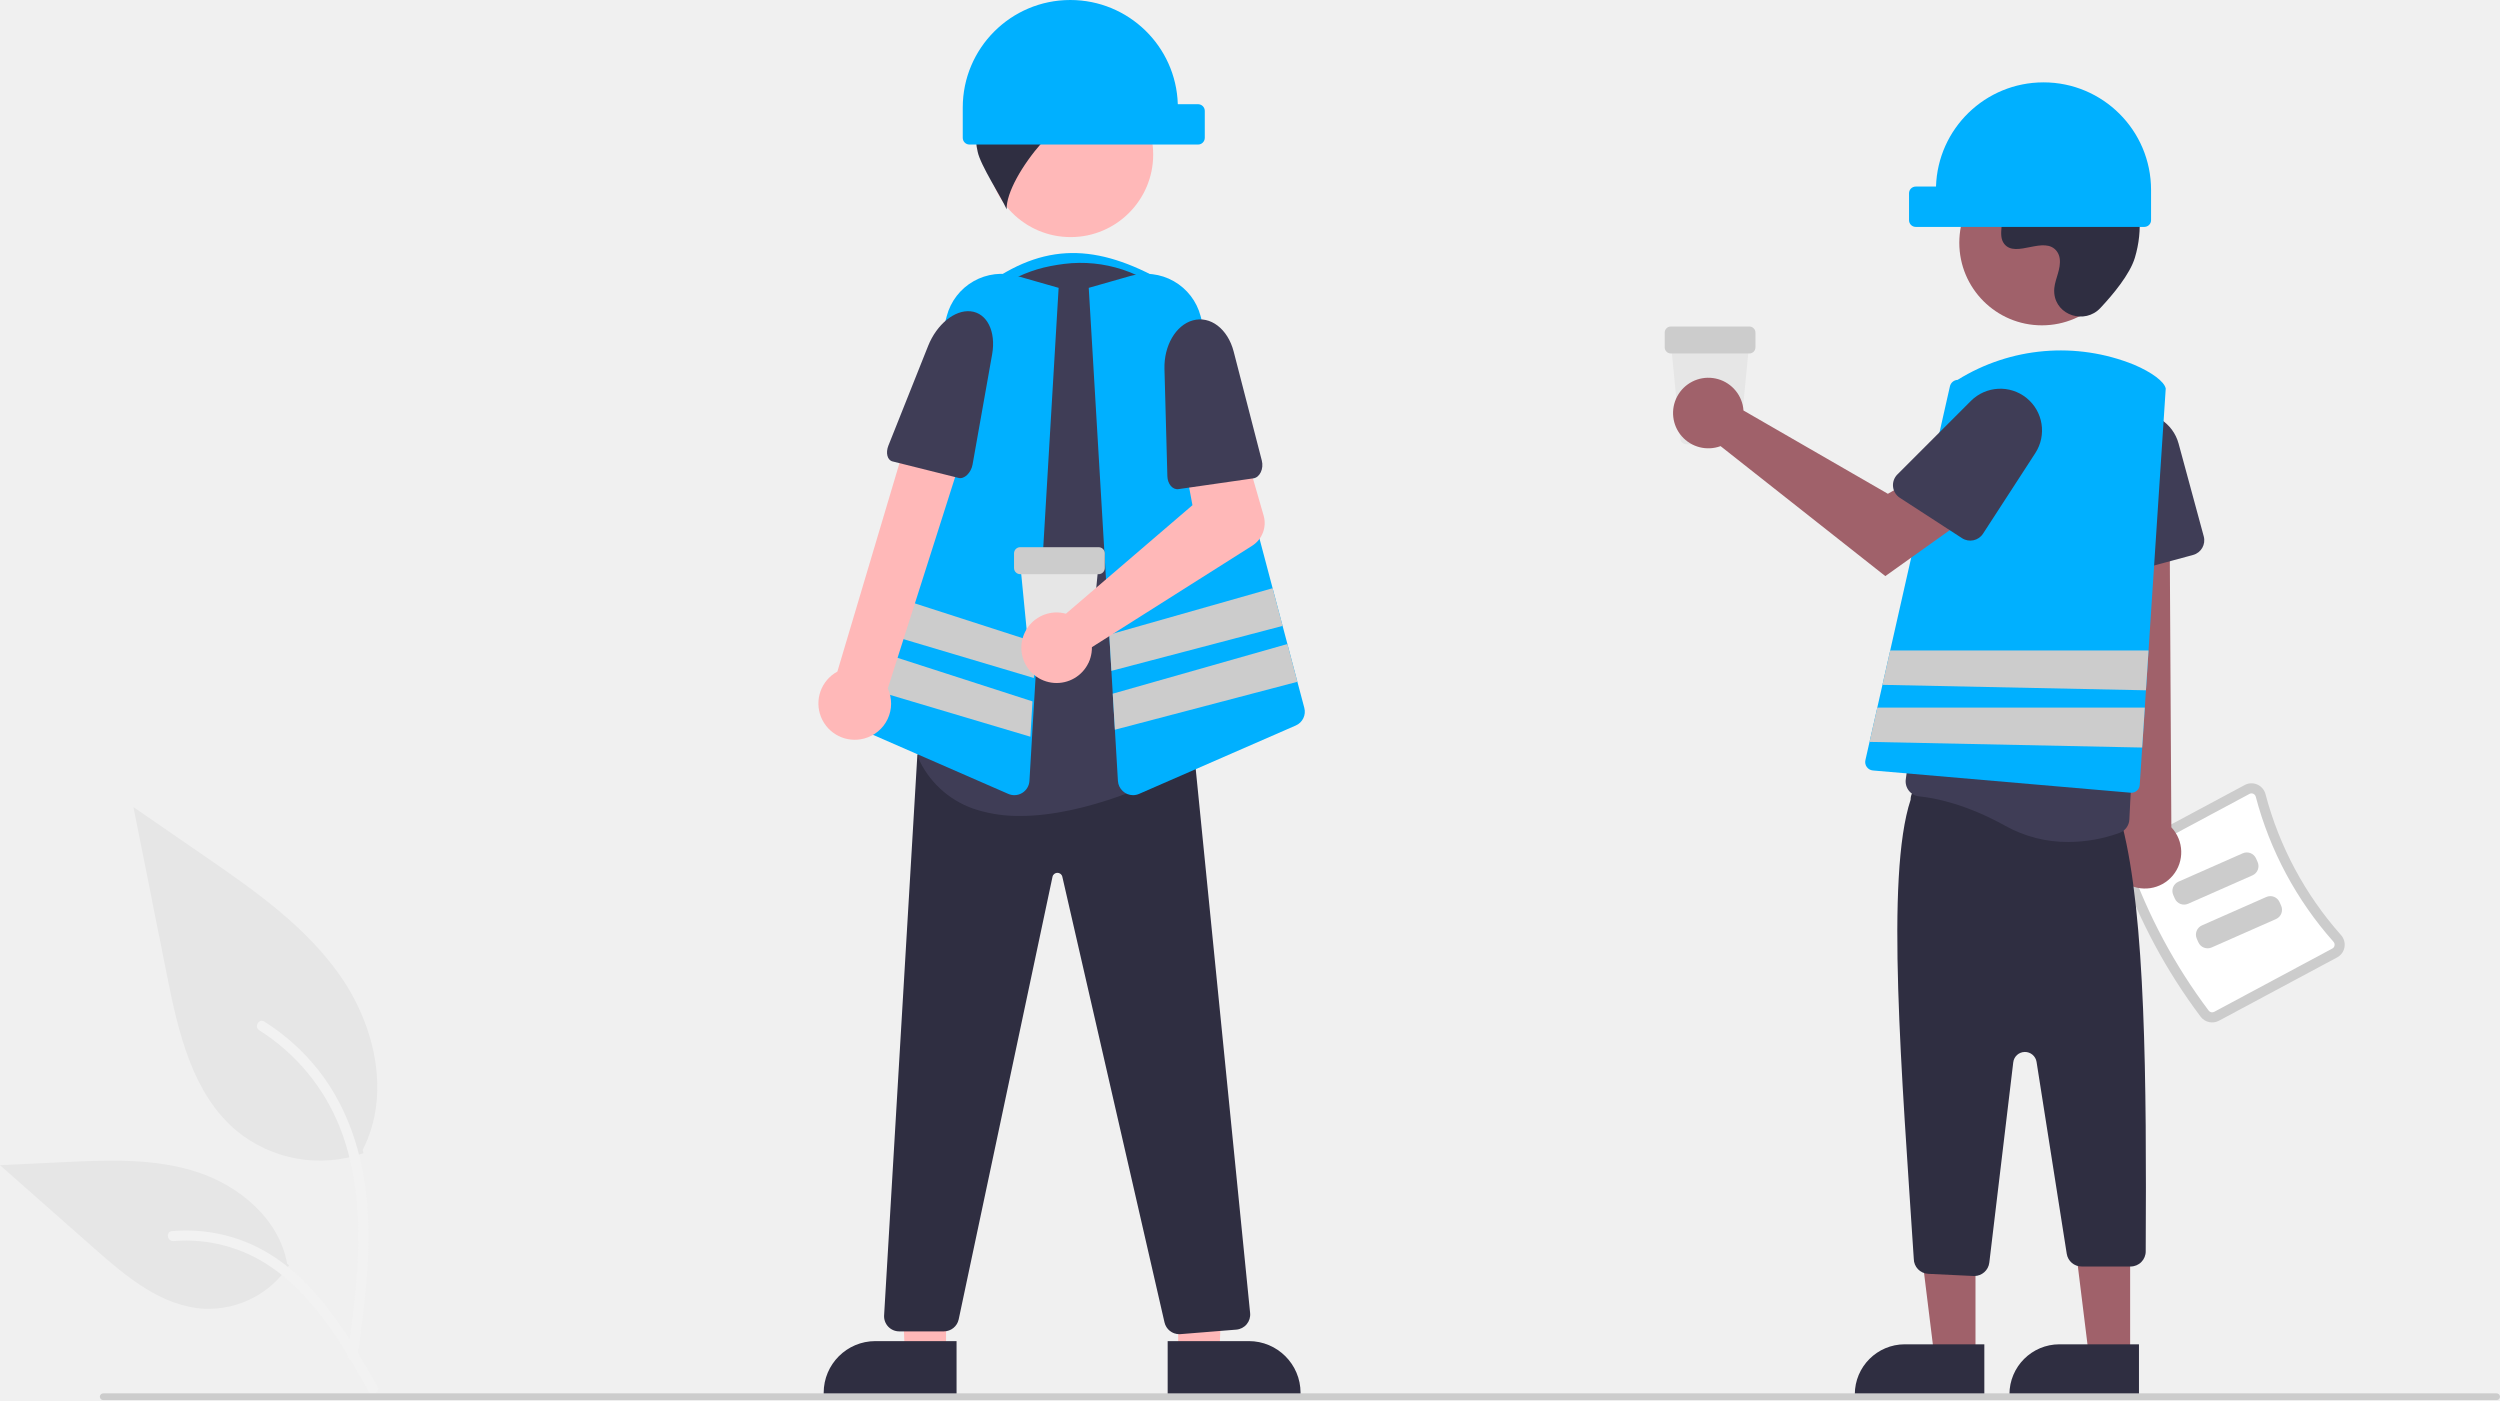
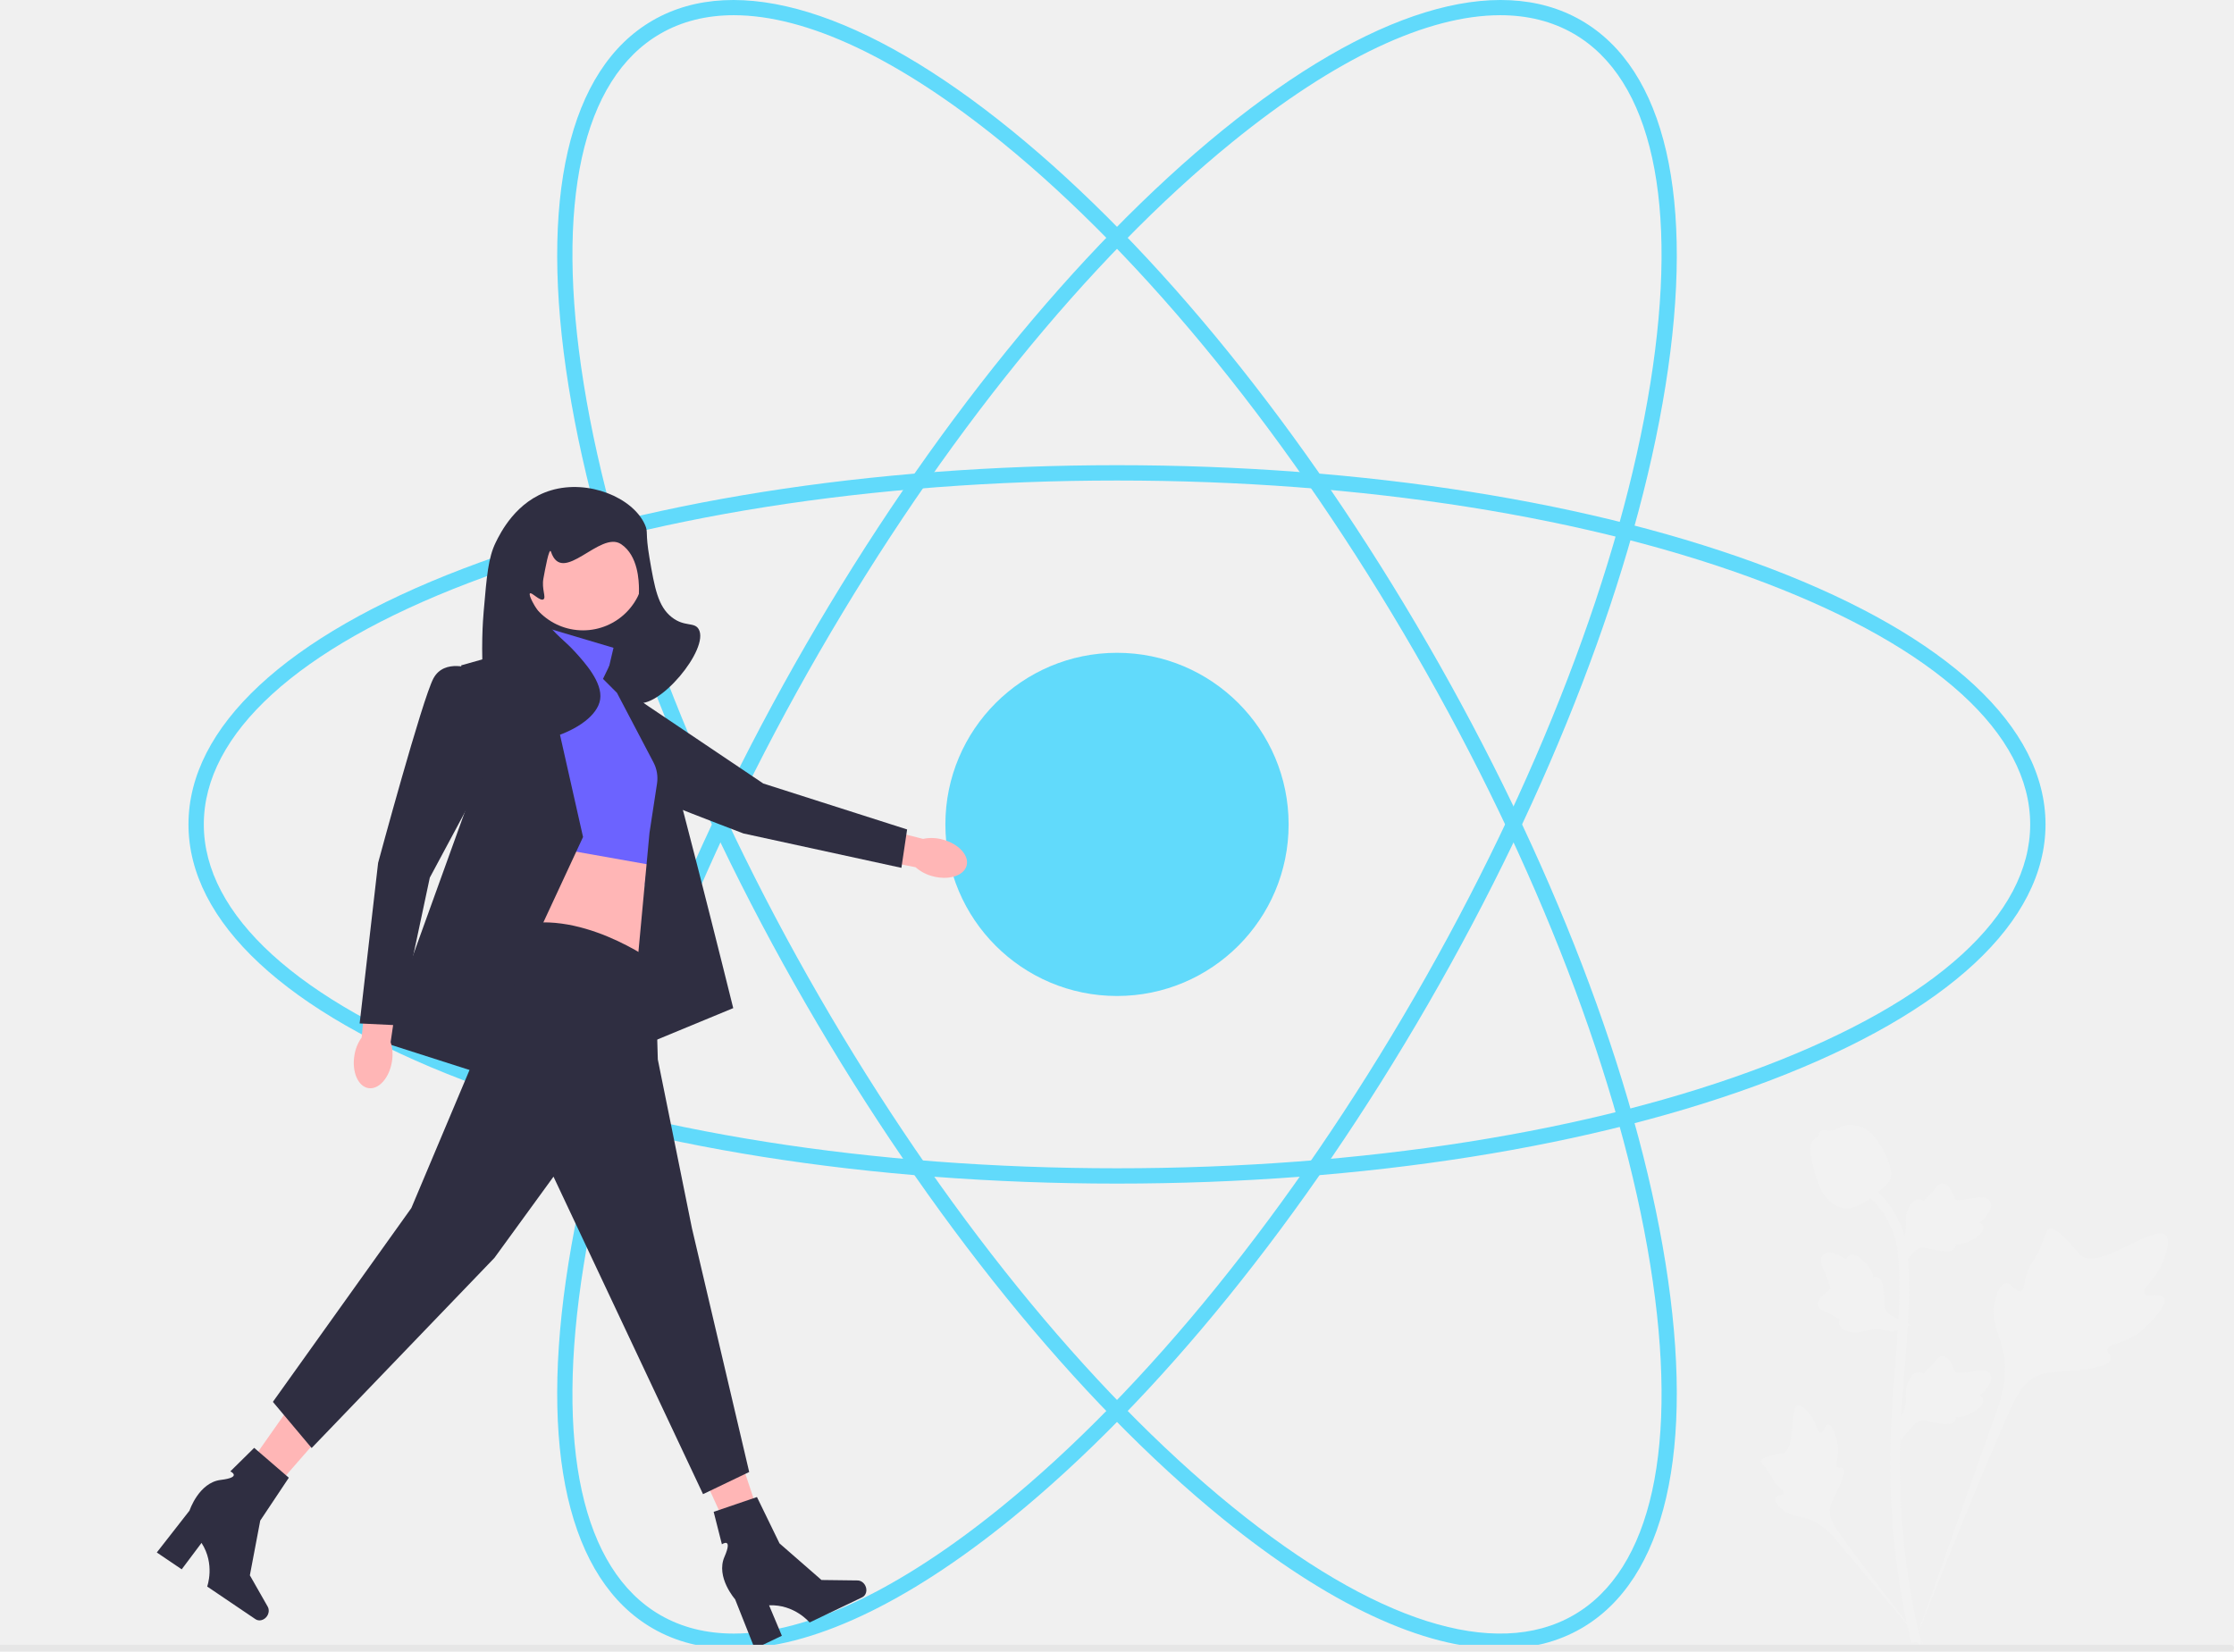
- <svg xmlns="http://www.w3.org/2000/svg" id="b64f0f6f-db43-4ca5-b855-c1335bdefc13" data-name="Layer 1" width="743.704" height="416.5" viewBox="0 0 743.704 416.5">
-   <path d="M743.934,373.905H729.798a1.818,1.818,0,0,1-1.816-1.647l-2.829-29.002h23.426L745.75,372.258A1.818,1.818,0,0,1,743.934,373.905Z" transform="translate(-228.1482 -241.75)" fill="#e6e6e6" />
-   <path d="M748.542,346.905H725.19a1.826,1.826,0,0,1-1.824-1.824v-4.378a1.826,1.826,0,0,1,1.824-1.824h23.351a1.826,1.826,0,0,1,1.824,1.824v4.378A1.826,1.826,0,0,1,748.542,346.905Z" transform="translate(-228.1482 -241.75)" fill="#ccc" />
-   <path d="M578.549,342.75h-56v-17c17.696-12.315,33.375-11.244,54,1Z" transform="translate(-228.1482 -241.75)" fill="#00b0ff" />
-   <polygon points="281.433 402.957 269.173 402.956 267.34 355.668 281.435 355.669 281.433 402.957" fill="#ffb8b8" />
-   <path d="M512.707,656.591l-39.531-.001v-.5a15.386,15.386,0,0,1,15.386-15.386h.001l24.144.001Z" transform="translate(-228.1482 -241.75)" fill="#2f2e41" />
-   <polygon points="350.486 402.957 362.746 402.956 364.579 355.668 350.484 355.669 350.486 402.957" fill="#ffb8b8" />
-   <path d="M575.507,640.704l24.144-.001h.001a15.386,15.386,0,0,1,15.386,15.386v.5l-39.531.001Z" transform="translate(-228.1482 -241.75)" fill="#2f2e41" />
-   <path d="M578.957,638.646a4.52,4.52,0,0,1-4.394-3.522L544.176,502.584a1.457,1.457,0,0,0-1.464-1.174h-.008a1.458,1.458,0,0,0-1.46,1.188L513.34,634.245a4.522,4.522,0,0,1-4.402,3.566H495.645a4.5,4.5,0,0,1-4.492-4.766l9.901-166.855,3.984-1.179.075.001,78.258.685,16.667,166.672a4.498,4.498,0,0,1-4.116,4.922l-16.604,1.341Q579.136,638.646,578.957,638.646Z" transform="translate(-228.1482 -241.75)" fill="#2f2e41" />
-   <circle cx="318.491" cy="45.971" r="24.561" fill="#ffb8b8" />
-   <path d="M531.593,484.484a42.393,42.393,0,0,1-12.728-1.791,28.097,28.097,0,0,1-17.038-14.375,4.505,4.505,0,0,1-.335-3.354c2.709-9.245,15.799-57.301,7.447-95.503a40.485,40.485,0,0,1,5.755-31.114,39.977,39.977,0,0,1,25.927-17.438l0-.001c1.385-.271,2.778-.492,4.139-.66a39.836,39.836,0,0,1,32.258,10.613,40.82,40.82,0,0,1,12.816,32.36l-6.419,103.004a4.46,4.46,0,0,1-2.398,3.703C573.625,473.801,551.418,484.484,531.593,484.484Z" transform="translate(-228.1482 -241.75)" fill="#3f3d56" />
-   <path d="M574.386,269.642A30.156,30.156,0,0,0,541.333,251.058l7.744,6.258c-9.622.324-19.75-.365-26.619,6.379,2.187-.061,5.054,4.617,7.241,4.557-4.089.081-7.797,2.954-9.603,6.623a18.865,18.865,0,0,0-1.114,11.997c.808,4.009,6.968,13.402,8.626,17.14-.285-9.77,18.949-33.074,28.342-30.642a25.772,25.772,0,0,0-11.9,9.035A34.904,34.904,0,0,1,564.75,279.018a14.65,14.65,0,0,0,4.935.276,6.025,6.025,0,0,0,3.572-9.629Z" transform="translate(-228.1482 -241.75)" fill="#2f2e41" />
-   <path d="M529.901,478.299a4.504,4.504,0,0,1-1.802-.38l-46.601-20.34a4.47,4.47,0,0,1-2.553-5.277l30.85-116.539a16.865,16.865,0,0,1,20.941-11.903l12.335,3.521-8.684,146.681a4.513,4.513,0,0,1-2.146,3.57A4.466,4.466,0,0,1,529.901,478.299Z" transform="translate(-228.1482 -241.75)" fill="#00b0ff" />
-   <path d="M616.149,452.3l-2.05-7.73-2.97-11.24-1.43-5.39-2.97-11.21-21.43-80.97a16.847,16.847,0,0,0-20.94-11.9l-12.33,3.52,6.11,103.17.63,10.77.4,6.79v.01l.64,10.71.9,15.23a4.53,4.53,0,0,0,4.49,4.24,4.583,4.583,0,0,0,1.8-.38l46.6-20.34A4.466,4.466,0,0,0,616.149,452.3Z" transform="translate(-228.1482 -241.75)" fill="#00b0ff" />
-   <polygon points="381.55 186.19 330.621 199.57 329.99 188.8 378.581 174.98 381.55 186.19" fill="#ccc" />
-   <polygon points="385.95 202.82 331.66 217.08 331.021 206.37 331.021 206.36 382.981 191.58 385.95 202.82" fill="#ccc" />
-   <polygon points="308.181 191.12 307.55 201.69 257.601 186.81 260.53 175.75 308.181 191.12" fill="#ccc" />
-   <polygon points="307.14 208.65 256.17 192.2 253.24 203.29 306.52 219.16 307.14 208.65" fill="#ccc" />
-   <path d="M485.207,461.454a10.743,10.743,0,0,0,7.044-14.891l23.962-75.226-16.991-3.559-21.969,73.753a10.801,10.801,0,0,0,7.955,19.922Z" transform="translate(-228.1482 -241.75)" fill="#ffb8b8" />
-   <path d="M516.878,334.356h0c4.879.498,7.623,5.984,6.41,12.814L517.467,379.948c-.436,2.457-2.458,4.403-4.139,3.982l-19.69-4.922c-1.515-.379-2.073-2.531-1.215-4.685L504.243,344.67C506.81,338.23,512.148,333.873,516.878,334.356Z" transform="translate(-228.1482 -241.75)" fill="#3f3d56" />
-   <path d="M546.549,241.75h0a31.993,31.993,0,0,1,31.975,31h6.025a2,2,0,0,1,2,2v8a2,2,0,0,1-2,2h-68a2,2,0,0,1-2-2v-9A32,32,0,0,1,546.549,241.75Z" transform="translate(-228.1482 -241.75)" fill="#00b0ff" />
-   <path d="M550.372,439.555H536.237A1.818,1.818,0,0,1,534.421,437.908l-2.829-29.002h23.426l-2.829,29.001A1.818,1.818,0,0,1,550.372,439.555Z" transform="translate(-228.1482 -241.75)" fill="#e6e6e6" />
-   <path d="M554.98,412.555H531.629a1.826,1.826,0,0,1-1.824-1.824v-4.378a1.826,1.826,0,0,1,1.824-1.824h23.351a1.826,1.826,0,0,1,1.824,1.824v4.378A1.826,1.826,0,0,1,554.98,412.555Z" transform="translate(-228.1482 -241.75)" fill="#ccc" />
-   <path d="M543.608,424.002a10.526,10.526,0,0,1,1.626.319l37.646-32.284-2.201-11.845,17.443-5.658L604.056,395.125a8,8,0,0,1-3.409,8.975l-47.677,30.17a10.497,10.497,0,1,1-9.361-10.269Z" transform="translate(-228.1482 -241.75)" fill="#ffb8b8" />
-   <path d="M582.978,337.063h0c5.212-1.459,10.419,2.508,12.164,9.266l8.373,32.43c.628,2.431-.591,5.014-2.496,5.288l-22.307,3.209c-1.716.247-3.229-1.513-3.292-3.832l-.866-31.913C574.368,344.581,577.926,338.478,582.978,337.063Z" transform="translate(-228.1482 -241.75)" fill="#3f3d56" />
-   <path d="M882.811,544.22a167.506,167.506,0,0,1-24.075-44.932,4.303,4.303,0,0,1,2.032-5.179l35.145-18.832a4.247,4.247,0,0,1,3.726-.151,4.319,4.319,0,0,1,2.461,2.884,102.328,102.328,0,0,0,22.446,41.891,4.318,4.318,0,0,1,1.038,3.647,4.247,4.247,0,0,1-2.189,3.018L888.249,545.397A4.303,4.303,0,0,1,882.811,544.22Z" transform="translate(-228.1482 -241.75)" fill="#ccc" />
-   <path d="M885.209,542.418a1.299,1.299,0,0,0,1.622.335l35.145-18.832a1.246,1.246,0,0,0,.653-.897,1.318,1.318,0,0,0-.325-1.128,105.34,105.34,0,0,1-23.107-43.125,1.319,1.319,0,0,0-.758-.895,1.247,1.247,0,0,0-1.11.046l-35.145,18.832a1.298,1.298,0,0,0-.62,1.537,164.507,164.507,0,0,0,23.645,44.127Z" transform="translate(-228.1482 -241.75)" fill="#fff" />
-   <path d="M898.22,502.152l-19.142,8.45a3.003,3.003,0,0,1-3.956-1.533l-.473-1.073a3.003,3.003,0,0,1,1.533-3.956l19.142-8.45a3.003,3.003,0,0,1,3.956,1.533l.473,1.073A3.003,3.003,0,0,1,898.22,502.152Z" transform="translate(-228.1482 -241.75)" fill="#ccc" />
-   <path d="M905.22,515.152l-19.142,8.45a3.003,3.003,0,0,1-3.956-1.533l-.473-1.073a3.003,3.003,0,0,1,1.533-3.956l19.142-8.45a3.003,3.003,0,0,1,3.956,1.533l.473,1.073A3.003,3.003,0,0,1,905.22,515.152Z" transform="translate(-228.1482 -241.75)" fill="#ccc" />
-   <path d="M860.327,504.32a10.743,10.743,0,0,1-2.062-16.343l-8.072-114.558,23.253,2.255.639,112.187a10.801,10.801,0,0,1-13.757,16.459Z" transform="translate(-228.1482 -241.75)" fill="#a0616a" />
-   <path d="M855.456,411.912a4.482,4.482,0,0,1-1.859-3.401L851.893,377.635a12.399,12.399,0,0,1,24.346-3.927l7.485,27.605a4.505,4.505,0,0,1-3.166,5.521L859.268,412.606A4.483,4.483,0,0,1,855.456,411.912Z" transform="translate(-228.1482 -241.75)" fill="#3f3d56" />
-   <polygon points="587.676 403.408 575.416 403.408 569.584 356.12 587.678 356.12 587.676 403.408" fill="#a0616a" />
-   <path d="M566.659,399.905H590.303a0,0,0,0,1,0,0v14.887a0,0,0,0,1,0,0H551.772a0,0,0,0,1,0,0v0A14.887,14.887,0,0,1,566.659,399.905Z" fill="#2f2e41" />
-   <polygon points="633.676 403.408 621.416 403.408 615.584 356.12 633.678 356.12 633.676 403.408" fill="#a0616a" />
-   <path d="M612.659,399.905H636.303a0,0,0,0,1,0,0v14.887a0,0,0,0,1,0,0H597.772a0,0,0,0,1,0,0v0A14.887,14.887,0,0,1,612.659,399.905Z" fill="#2f2e41" />
-   <path d="M815.245,621.335l-13.496-.644a4.499,4.499,0,0,1-4.286-4.463c-3.558-54.919-8.486-113.807-.942-136.557a4.501,4.501,0,0,1,5.146-4.485l53.994,7.838a4.474,4.474,0,0,1,3.854,4.42c6.894,26.936,7.205,75.782,6.944,126.534a4.5,4.5,0,0,1-4.5,4.534h-14.55a4.479,4.479,0,0,1-4.445-3.801l-8.977-57.067a3.5,3.5,0,0,0-6.933.128l-7.126,59.603a4.517,4.517,0,0,1-4.469,3.966Q815.352,621.341,815.245,621.335Z" transform="translate(-228.1482 -241.75)" fill="#2f2e41" />
-   <path d="M824.746,487.451c-11.899-6.611-21.197-8.349-25.68-8.796a4.418,4.418,0,0,1-3.053-1.673,4.478,4.478,0,0,1-.931-3.401l12.938-96.051a33.219,33.219,0,0,1,19.364-25.957,32.306,32.306,0,0,1,31.396,2.461q.665.442,1.305.903a33.178,33.178,0,0,1,12.636,34.573c-7.934,32.455-10.659,85.662-11.125,95.999a4.465,4.465,0,0,1-2.918,4.005,45.085,45.085,0,0,1-15.226,2.711A38.125,38.125,0,0,1,824.746,487.451Z" transform="translate(-228.1482 -241.75)" fill="#3f3d56" />
-   <circle cx="607.419" cy="72.22" r="24.561" fill="#a0616a" />
-   <path d="M852.948,333.401c-4.582,4.881-13.091,2.261-13.688-4.407a8.056,8.056,0,0,1,.01-1.556c.308-2.954,2.015-5.635,1.606-8.754a4.59,4.59,0,0,0-.84-2.149c-3.651-4.889-12.222,2.187-15.668-2.239-2.113-2.714.371-6.987-1.251-10.021-2.14-4.004-8.479-2.029-12.454-4.221-4.423-2.439-4.158-9.225-1.247-13.353,3.551-5.034,9.776-7.72,15.923-8.107s12.253,1.275,17.992,3.511c6.521,2.541,12.988,6.054,17.001,11.788,4.88,6.973,5.35,16.348,2.909,24.502C861.757,323.356,856.69,329.416,852.948,333.401Z" transform="translate(-228.1482 -241.75)" fill="#2f2e41" />
-   <path d="M872.399,357.28c-.43-2.02-4.12-4.78-9.4-7.03a58.135,58.135,0,0,0-52.5,4.5,2.48,2.48,0,0,0-2.29,1.95l-17.76,78.55-2.31,10.23-1.53,6.77-2.31,10.2-1.23,5.45a2.508,2.508,0,0,0,2.22,3.05l76.69,6.62c.07,0,.15.01.22.01a2.5,2.5,0,0,0,2.48-2.34l.73-11.11.78-11.88.34-5.15.77-11.85,5.11-77.84V357.34Z" transform="translate(-228.1482 -241.75)" fill="#00b0ff" />
-   <path d="M746.564,362.224a10.526,10.526,0,0,1,.239,1.64l42.957,24.782,10.441-6.011,11.131,14.572L788.996,413.128l-49.008-38.663a10.496,10.496,0,1,1,6.576-12.241Z" transform="translate(-228.1482 -241.75)" fill="#a0616a" />
-   <path d="M791.295,386.539a4.482,4.482,0,0,1,1.293-3.653l21.863-21.868a12.399,12.399,0,0,1,19.168,15.516l-15.57,23.992a4.505,4.505,0,0,1-6.224,1.325l-18.504-12.009A4.483,4.483,0,0,1,791.295,386.539Z" transform="translate(-228.1482 -241.75)" fill="#3f3d56" />
-   <polygon points="639.15 193.5 638.38 205.35 559.99 203.73 562.3 193.5 639.15 193.5" fill="#ccc" />
-   <polygon points="638.041 210.5 637.26 222.38 556.15 220.7 558.461 210.5 638.041 210.5" fill="#ccc" />
-   <path d="M836.049,266.25h0a31.993,31.993,0,0,0-31.975,31h-6.025a2,2,0,0,0-2,2v8a2,2,0,0,0,2,2h68a2,2,0,0,0,2-2v-9A32,32,0,0,0,836.049,266.25Z" transform="translate(-228.1482 -241.75)" fill="#00b0ff" />
-   <path d="M336.263,584.806a39.063,39.063,0,0,1-37.721-6.645c-13.212-11.089-17.354-29.359-20.725-46.275l-9.969-50.036L288.719,496.222c15.01,10.335,30.357,21.001,40.75,35.971s14.929,35.405,6.579,51.603" transform="translate(-228.1482 -241.75)" fill="#e6e6e6" />
-   <path d="M334.478,645.385c2.112-15.387,4.285-30.973,2.803-46.525-1.316-13.812-5.53-27.303-14.109-38.364a63.819,63.819,0,0,0-16.374-14.837c-1.637-1.034-3.144,1.561-1.514,2.59a60.672,60.672,0,0,1,23.999,28.956c5.225,13.289,6.064,27.776,5.164,41.893-.544,8.537-1.698,17.019-2.861,25.489a1.554,1.554,0,0,0,1.048,1.845,1.509,1.509,0,0,0,1.845-1.048Z" transform="translate(-228.1482 -241.75)" fill="#f2f2f2" />
-   <path d="M314.131,618.156a28.755,28.755,0,0,1-25.055,12.931c-12.683-.602-23.257-9.454-32.775-17.858l-28.153-24.857,18.633-.892c13.4-.641,27.145-1.239,39.908,2.893s24.533,14.077,26.867,27.287" transform="translate(-228.1482 -241.75)" fill="#e6e6e6" />
-   <path d="M340.449,654.23c-10.168-17.991-21.961-37.986-43.035-44.377a48.022,48.022,0,0,0-18.101-1.869c-1.922.166-1.442,3.128.476,2.963a44.614,44.614,0,0,1,28.886,7.642c8.145,5.544,14.487,13.252,19.854,21.425,3.288,5.007,6.233,10.226,9.178,15.438.941,1.666,3.693.463,2.74-1.222Z" transform="translate(-228.1482 -241.75)" fill="#f2f2f2" />
-   <path d="M970.852,658.25h-712a1,1,0,0,1,0-2h712a1,1,0,0,1,0,2Z" transform="translate(-228.1482 -241.75)" fill="#ccc" />
+ <svg xmlns="http://www.w3.org/2000/svg" width="583.04" height="431.02" viewBox="0 0 583.04 431.02">
+   <g>
+     <path d="M291.52,308.951c-64.433,0-125.038-9.592-170.652-27.008-46.222-17.648-71.678-41.355-71.678-66.755s25.456-49.105,71.678-66.754c45.614-17.416,106.22-27.008,170.652-27.008s125.038,9.592,170.652,27.008c46.222,17.648,71.677,41.355,71.677,66.754s-25.456,49.106-71.677,66.755c-45.615,17.416-106.22,27.008-170.652,27.008Zm0-183.524c-63.957,0-124.056,9.498-169.226,26.745-44.563,17.015-69.104,39.395-69.104,63.017s24.541,46.003,69.104,63.018c45.17,17.247,105.269,26.745,169.226,26.745s124.056-9.498,169.225-26.745c44.563-17.015,69.104-39.395,69.104-63.018s-24.541-46.002-69.104-63.017c-45.17-17.247-105.269-26.745-169.225-26.745Z" fill="#61dafb" />
+     <path d="M391.642,430.378c-20.024,0-44.985-11.573-72.607-34.022-37.891-30.795-76.5-78.485-108.716-134.285-32.216-55.8-54.212-113.082-61.937-161.293-7.827-48.854-.024-82.752,21.972-95.452,21.996-12.699,55.255-2.507,93.649,28.697,37.891,30.795,76.5,78.485,108.716,134.285,32.216,55.8,54.212,113.082,61.937,161.294,7.827,48.854,.024,82.752-21.972,95.452-6.171,3.562-13.233,5.324-21.042,5.324ZM191.505,3.969c-7.139,0-13.562,1.594-19.149,4.82-20.458,11.812-27.569,44.255-20.022,91.355,7.649,47.742,29.473,104.538,61.451,159.926,31.979,55.388,70.253,102.686,107.774,133.181,37.017,30.086,68.67,40.151,89.127,28.338,20.458-11.812,27.569-44.255,20.022-91.354-7.649-47.742-29.473-104.538-61.451-159.927-31.979-55.388-70.253-102.686-107.775-133.181C234.576,15.259,210.504,3.969,191.505,3.969Z" fill="#61dafb" />
+     <path d="M191.397,430.378c-7.812,0-14.869-1.761-21.042-5.324-21.996-12.7-29.799-46.599-21.972-95.452,7.724-48.212,29.72-105.494,61.937-161.294,32.216-55.8,70.825-103.49,108.716-134.285C357.43,2.817,390.69-7.375,412.685,5.325c21.996,12.699,29.799,46.598,21.972,95.452-7.724,48.211-29.72,105.494-61.937,161.293-32.216,55.8-70.825,103.49-108.716,134.285-27.62,22.448-52.584,34.022-72.607,34.022ZM391.535,3.969c-19,0-43.069,11.288-69.978,33.158-37.521,30.495-75.796,77.793-107.774,133.181-31.978,55.389-53.802,112.185-61.451,159.927-7.546,47.1-.436,79.543,20.022,91.354,5.586,3.226,12.012,4.819,19.149,4.82,19,.002,43.069-11.288,69.977-33.158,37.521-30.495,75.796-77.793,107.775-133.181,31.978-55.389,53.802-112.185,61.451-159.926,7.546-47.1,.436-79.543-20.022-91.355-5.586-3.225-12.012-4.82-19.149-4.82Z" fill="#61dafb" />
+     <circle cx="291.52" cy="215.189" r="44.789" fill="#61dafb" />
+   </g>
+   <g>
+     <path d="M564.784,338.786c-.844-1.424-4.497,.101-5.168-1.191-.669-1.287,2.725-3.249,4.663-7.73,.35-.808,2.553-5.9,.922-7.472-3.092-2.978-17.24,9.313-22.191,5.29-1.087-.883-1.846-2.645-5.134-5.506-1.308-1.138-2.099-1.652-2.865-1.461-1.086,.271-1.172,1.725-2.337,4.584-1.747,4.287-2.78,4.028-3.798,7.449-.756,2.539-.583,4.016-1.472,4.303-1.258,.407-2.416-2.286-4.011-2.045-1.627,.246-2.611,3.382-2.922,5.73-.583,4.406,1.035,7.313,1.932,10.371,.975,3.322,1.553,8.375-.698,15.528l-22.277,62.766c4.918-12.879,19.158-48.185,25.142-61.305,1.727-3.787,3.635-7.629,7.551-9.145,3.77-1.46,8.949-.588,15.55-2.179,.771-.186,2.911-.73,3.18-1.988,.223-1.04-1.036-1.621-.842-2.595,.259-1.307,2.734-1.323,5.775-2.831,2.144-1.063,3.48-2.328,4.629-3.415,.346-.328,5.495-5.262,4.371-7.157Z" fill="#f2f2f2" />
+     <path d="M477.139,371.829c-.942,.004-1.248,2.236-2.076,2.193-.825-.043-.808-2.275-2.448-4.519-.296-.405-2.159-2.955-3.401-2.608-2.354,.658-.404,11.148-3.806,12.418-.747,.279-1.831,.143-4.184,.931-.936,.314-1.417,.554-1.544,.985-.18,.611,.508,1.073,1.575,2.47,1.6,2.094,1.175,2.527,2.56,4.013,1.028,1.104,1.803,1.445,1.687,1.964-.163,.735-1.819,.526-2.161,1.379-.349,.87,.907,2.257,1.969,3.087,1.994,1.557,3.888,1.602,5.647,2.044,1.912,.48,4.559,1.654,7.42,4.823l24.378,29.044c-4.902-6.13-18.122-23.306-22.835-30.028-1.36-1.941-2.696-3.985-2.31-6.345,.371-2.272,2.293-4.562,3.417-8.261,.131-.432,.481-1.639-.058-2.134-.446-.409-1.095,.041-1.517-.335-.567-.504,.14-1.724,.277-3.651,.097-1.359-.138-2.38-.341-3.258-.061-.265-.997-4.215-2.251-4.21Z" fill="#f2f2f2" />
+     <path d="M495.939,376.049l-.568-5.068,.259-.384c1.2-1.777,1.812-3.512,1.819-5.159,.001-.262-.011-.524-.023-.79-.049-1.057-.11-2.371,.575-3.903,.384-.854,1.463-2.831,3.086-2.587,.437,.061,.767,.262,1.018,.497,.037-.059,.075-.117,.115-.181,.505-.771,.905-1.101,1.291-1.419,.296-.245,.602-.497,1.082-1.094,.21-.262,.374-.492,.513-.685,.42-.585,.968-1.282,1.935-1.27,1.033,.049,1.574,.903,1.932,1.468,.64,1.008,.93,1.735,1.122,2.217,.07,.176,.149,.374,.19,.436,.333,.489,3.038,.032,4.057-.135,2.289-.382,4.27-.712,5.087,.732,.585,1.033,.15,2.398-1.33,4.168-.461,.551-.952,.969-1.388,1.297,.361,.215,.684,.546,.815,1.065h0c.308,1.228-.748,2.459-3.137,3.663-.593,.301-1.392,.702-2.512,.896-.527,.091-1.002,.113-1.408,.125-.009,.235-.064,.489-.207,.751-.42,.771-1.293,1.138-2.61,1.05-1.449-.076-2.642-.352-3.694-.595-.919-.21-1.711-.389-2.332-.347-1.153,.093-2.041,1.016-3.083,2.212l-2.603,3.042Z" fill="#f2f2f2" />
+     <path d="M498.572,345.873l-4.758,1.835-.437-.153c-2.023-.71-3.857-.862-5.452-.451-.254,.065-.504,.143-.759,.223-1.01,.316-2.266,.708-3.922,.434-.924-.155-3.11-.697-3.285-2.329-.052-.438,.059-.809,.222-1.111-.066-.021-.133-.042-.204-.065-.874-.293-1.295-.597-1.7-.889-.312-.224-.633-.456-1.332-.769-.307-.137-.571-.237-.793-.322-.672-.258-1.486-.611-1.719-1.549-.215-1.011,.474-1.751,.93-2.241,.813-.875,1.442-1.34,1.86-1.648,.153-.112,.324-.239,.373-.294,.389-.446-.74-2.947-1.159-3.891-.95-2.118-1.772-3.95-.582-5.106,.851-.828,2.282-.754,4.369,.229,.65,.307,1.179,.675,1.607,1.013,.117-.404,.354-.8,.823-1.058h0c1.11-.61,2.569,.099,4.339,2.105,.442,.498,1.033,1.169,1.504,2.203,.221,.487,.363,.941,.478,1.331,.229-.051,.49-.063,.779,.009,.852,.21,1.429,.962,1.678,2.258,.294,1.421,.329,2.645,.362,3.724,.03,.942,.058,1.753,.255,2.344,.382,1.091,1.5,1.717,2.922,2.421l3.603,1.746Z" fill="#f2f2f2" />
+     <path d="M495.939,330.942l-.568-5.068,.259-.384c1.2-1.777,1.812-3.512,1.819-5.159,.001-.262-.011-.524-.023-.79-.049-1.057-.11-2.371,.575-3.903,.384-.854,1.463-2.831,3.086-2.587,.437,.061,.767,.262,1.018,.497,.037-.059,.075-.117,.115-.181,.505-.771,.905-1.101,1.291-1.419,.296-.245,.602-.497,1.082-1.094,.21-.262,.374-.492,.513-.685,.42-.585,.968-1.282,1.935-1.27,1.033,.049,1.574,.903,1.932,1.468,.64,1.008,.93,1.735,1.122,2.217,.07,.176,.149,.374,.19,.436,.333,.489,3.038,.032,4.057-.135,2.289-.382,4.27-.712,5.087,.732,.585,1.033,.15,2.398-1.33,4.168-.461,.551-.952,.969-1.388,1.297,.361,.215,.684,.546,.815,1.065h0c.308,1.228-.748,2.459-3.137,3.663-.593,.301-1.392,.702-2.512,.896-.527,.091-1.002,.113-1.408,.125-.009,.235-.064,.489-.207,.751-.42,.771-1.293,1.138-2.61,1.05-1.449-.076-2.642-.352-3.694-.595-.919-.21-1.711-.389-2.332-.347-1.153,.093-2.041,1.016-3.083,2.212l-2.603,3.042Z" fill="#f2f2f2" />
+     <path d="M501.124,429.32l-1.062-.666-.257-1.226,.257,1.226-1.238,.142c-.02-.115-.087-.379-.188-.793-.554-2.266-2.244-9.162-3.654-20.023-.984-7.581-1.541-15.376-1.656-23.17-.115-7.807,.255-13.717,.551-18.467,.224-3.583,.496-6.994,.762-10.317,.71-8.878,1.379-17.265,.881-26.55-.11-2.073-.341-6.387-2.862-10.978-1.462-2.663-3.476-5.027-5.987-7.023l1.561-1.963c2.771,2.207,5,4.826,6.623,7.782,2.795,5.09,3.047,9.791,3.168,12.05,.507,9.449-.17,17.916-.887,26.88-.264,3.311-.536,6.708-.759,10.276-.294,4.706-.66,10.565-.546,18.271,.113,7.701,.663,15.4,1.634,22.886,1.392,10.724,3.058,17.517,3.605,19.749,.291,1.192,.352,1.441,.054,1.914Z" fill="#f2f2f2" />
+     <path d="M482.075,315.456c-.103,0-.207-.002-.312-.01-2.134-.115-4.11-1.392-5.875-3.796-.827-1.131-1.251-2.42-2.095-4.992-.131-.396-.767-2.408-1.154-5.176-.253-1.808-.221-2.565,.137-3.233,.398-.744,1.041-1.263,1.766-1.613-.032-.24-.006-.487,.098-.739,.427-1.045,1.563-.908,2.177-.842,.311,.039,.699,.091,1.117,.069,.658-.032,1.012-.228,1.548-.521,.513-.281,1.15-.631,2.096-.825,1.865-.389,3.427,.139,3.942,.313,2.71,.903,4.046,3.01,5.593,5.45,.308,.489,1.367,2.271,2.065,4.713,.504,1.762,.433,2.545,.281,3.128-.308,1.197-1.036,1.882-2.885,3.394-1.931,1.583-2.9,2.376-3.732,2.858-1.937,1.118-3.153,1.821-4.768,1.821Z" fill="#f2f2f2" />
+   </g>
+   <g>
+     <g>
+       <path id="b-232" d="M243.47,228.74c4.166,1.099,8.11-.159,8.809-2.811,.699-2.651-2.111-5.691-6.279-6.79-1.659-.462-3.404-.52-5.09-.169l-17.71-4.434-1.904,8.355,17.661,3.484c1.294,1.137,2.841,1.948,4.512,2.364Z" fill="#ffb6b6" />
+       <path d="M146.133,188.062s-3.597,6.903,1.389,10.308,46.502,19.186,46.502,19.186l41.23,8.973,1.488-10.02-37.538-11.993-31.304-21.053-21.767,4.599Z" fill="#2f2e41" />
+     </g>
+     <g>
+       <polygon points="195.229 410.87 202.222 407.724 191.212 374.816 180.892 379.457 195.229 410.87" fill="#ffb6b6" />
+       <path d="M225.854,413.944h0c.559,1.168,.183,2.512-.839,3.001l-13.725,6.567s-3.948-4.783-10.573-4.484l3.336,7.947-7.08,3.388-5.117-12.897s-5.091-5.774-2.791-11.071c2.299-5.297-.659-3.297-.659-3.297l-2.151-8.469,11.301-3.861,5.884,12.094,10.954,9.558,9.416,.118c.838,.01,1.642,.563,2.045,1.407l0-0Z" fill="#2f2e41" />
+     </g>
+     <g>
+       <polygon points="56.861 393.879 63.109 398.323 85.938 372.188 76.717 365.63 56.861 393.879" fill="#ffb6b6" />
+       <path d="M69.689,421.858h0c-.725,1.073-2.075,1.428-3.014,.793l-12.604-8.522s2.131-5.825-1.476-11.39l-5.171,6.896-6.502-4.396,8.541-10.935s2.409-7.311,8.142-8.005c5.733-.694,2.512-2.235,2.512-2.235l6.22-6.137,9.044,7.799-7.461,11.19-2.709,14.283,4.658,8.184c.415,.728,.344,1.701-.18,2.476l0,0Z" fill="#2f2e41" />
+     </g>
+     <rect x="134.654" y="143.321" width="32.834" height="45.092" fill="#2f2e41" />
+     <path d="M160.115,169.095l-17.828-5.3-3.373,9.155-.482,55.892s25.537-5.782,31.319,3.855l1.927-17.346s6.264-8.673,.964-19.755c-5.3-11.082-10.297-16.079-10.297-16.079l-4.158-2.231,1.927-8.191Z" fill="#6c63ff" />
+     <path d="M139.637,220.41l-2.409,24.573,31.801,6.746s-2.409-21.201,.482-26.019l-29.873-5.3Z" fill="#ffb6b6" />
+     <path d="M170.956,251.247s-20.237-14.937-37.583-9.155c0,0-20.478,12.769-9.878,34.933l-16.141,38.306-36.137,50.592,10.118,12.046,47.701-49.629,15.419-21.201,39.028,82.875,12.046-5.782-14.937-63.602-8.914-44.088-.723-25.296Z" fill="#2f2e41" />
+     <polygon points="123.736 279.675 99.645 271.966 122.773 207.882 120.364 173.672 140.768 167.917 152.164 218.482 123.736 279.675" fill="#2f2e41" />
+     <path d="M161.014,180.848l-3.642-3.642,1.624-3.357s10.514,10.905,12.442,13.796,19.925,75.502,19.925,75.502l-27.152,11.227,5.3-57.013,1.962-12.824c.29-1.896-.034-3.836-.926-5.534l-9.533-18.155Z" fill="#2f2e41" />
+     <circle cx="152.152" cy="148.56" r="15.977" fill="#ffb6b6" />
+     <path d="M162.089,142.029c-5.482-3.656-15.293,10.985-18.293,1.985-.468-1.403-1.568,4.805-1.971,6.977-.511,2.759,.782,4.962,0,5.456-.884,.558-3.05-1.932-3.507-1.559-.447,.365,.99,3.259,3.507,6.625,3.341,4.467,5.435,5.555,8.183,8.573,2.559,2.81,7.294,8.01,6.625,12.47-1.258,8.388-21.741,14.871-28.058,8.573-1.512-1.508-1.808-4.923-2.338-11.691-.789-10.072-.193-17.63,0-19.874,.804-9.343,1.206-14.015,3.118-17.926,1.22-2.497,5.33-10.907,14.418-13.639,9.763-2.935,21.382,1.85,24.55,8.963,.915,2.055,.026,1.836,1.169,8.573,1.353,7.973,2.229,12.758,5.845,15.588,3.322,2.6,5.886,1.147,7.014,3.118,2.927,5.112-10.656,21.289-16.367,19.095-3.441-1.322-3.745-9.206-3.507-12.86,.512-7.868,4.41-9.537,4.287-16.757-.033-1.91-.149-8.671-4.676-11.691Z" fill="#2f2e41" />
+     <g>
+       <path id="c-233" d="M92.482,275.542c-.678,4.255,.967,8.053,3.675,8.485,2.708,.431,5.452-2.668,6.13-6.924,.294-1.696,.178-3.439-.339-5.081l2.647-18.063-8.503-1.061-1.706,17.92c-1.002,1.401-1.655,3.021-1.903,4.725Z" fill="#ffb6b6" />
+       <path d="M123.255,174.636s-7.227-2.891-10.118,2.409-14.455,48.183-14.455,48.183l-4.818,41.919,10.118,.482,8.191-38.546,17.828-33.246-6.746-21.201Z" fill="#2f2e41" />
+     </g>
+   </g>
+   <path d="M583.04,430.18h0c0,.464-.376,.84-.84,.84H0v-1.68H582.2c.464,0,.84,.376,.84,.84Z" fill="#e6e6e6" />
</svg>
